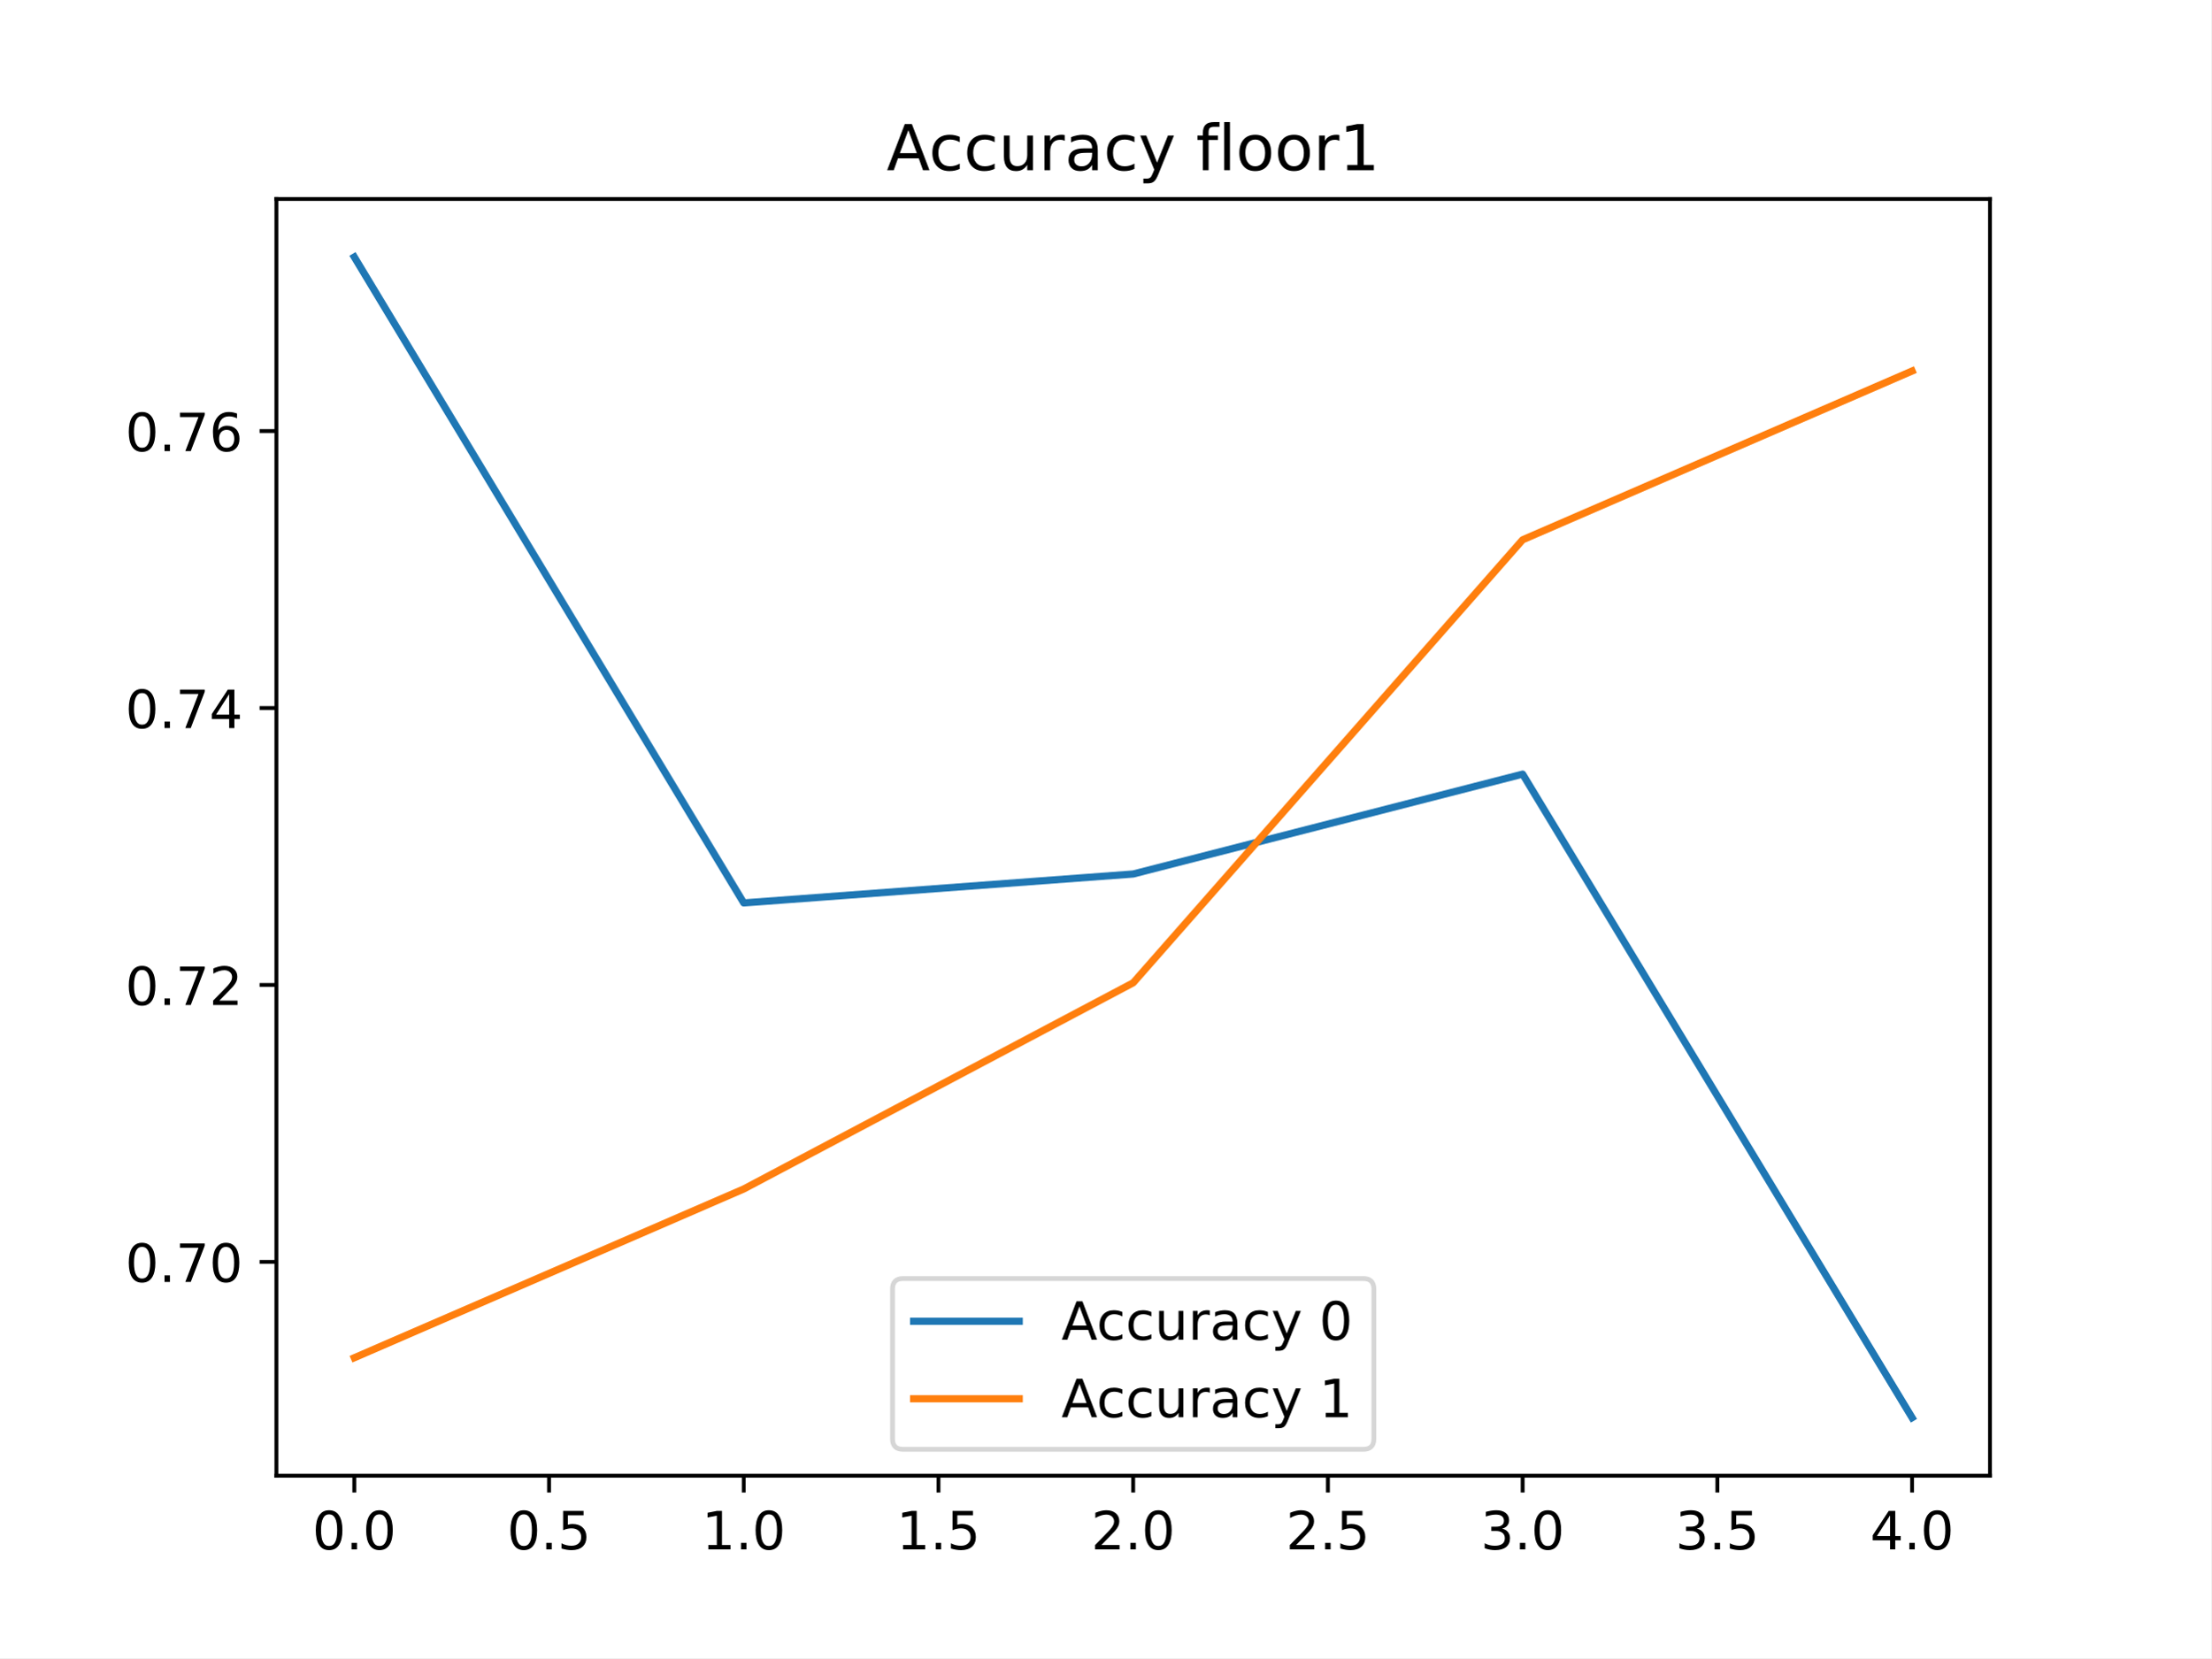
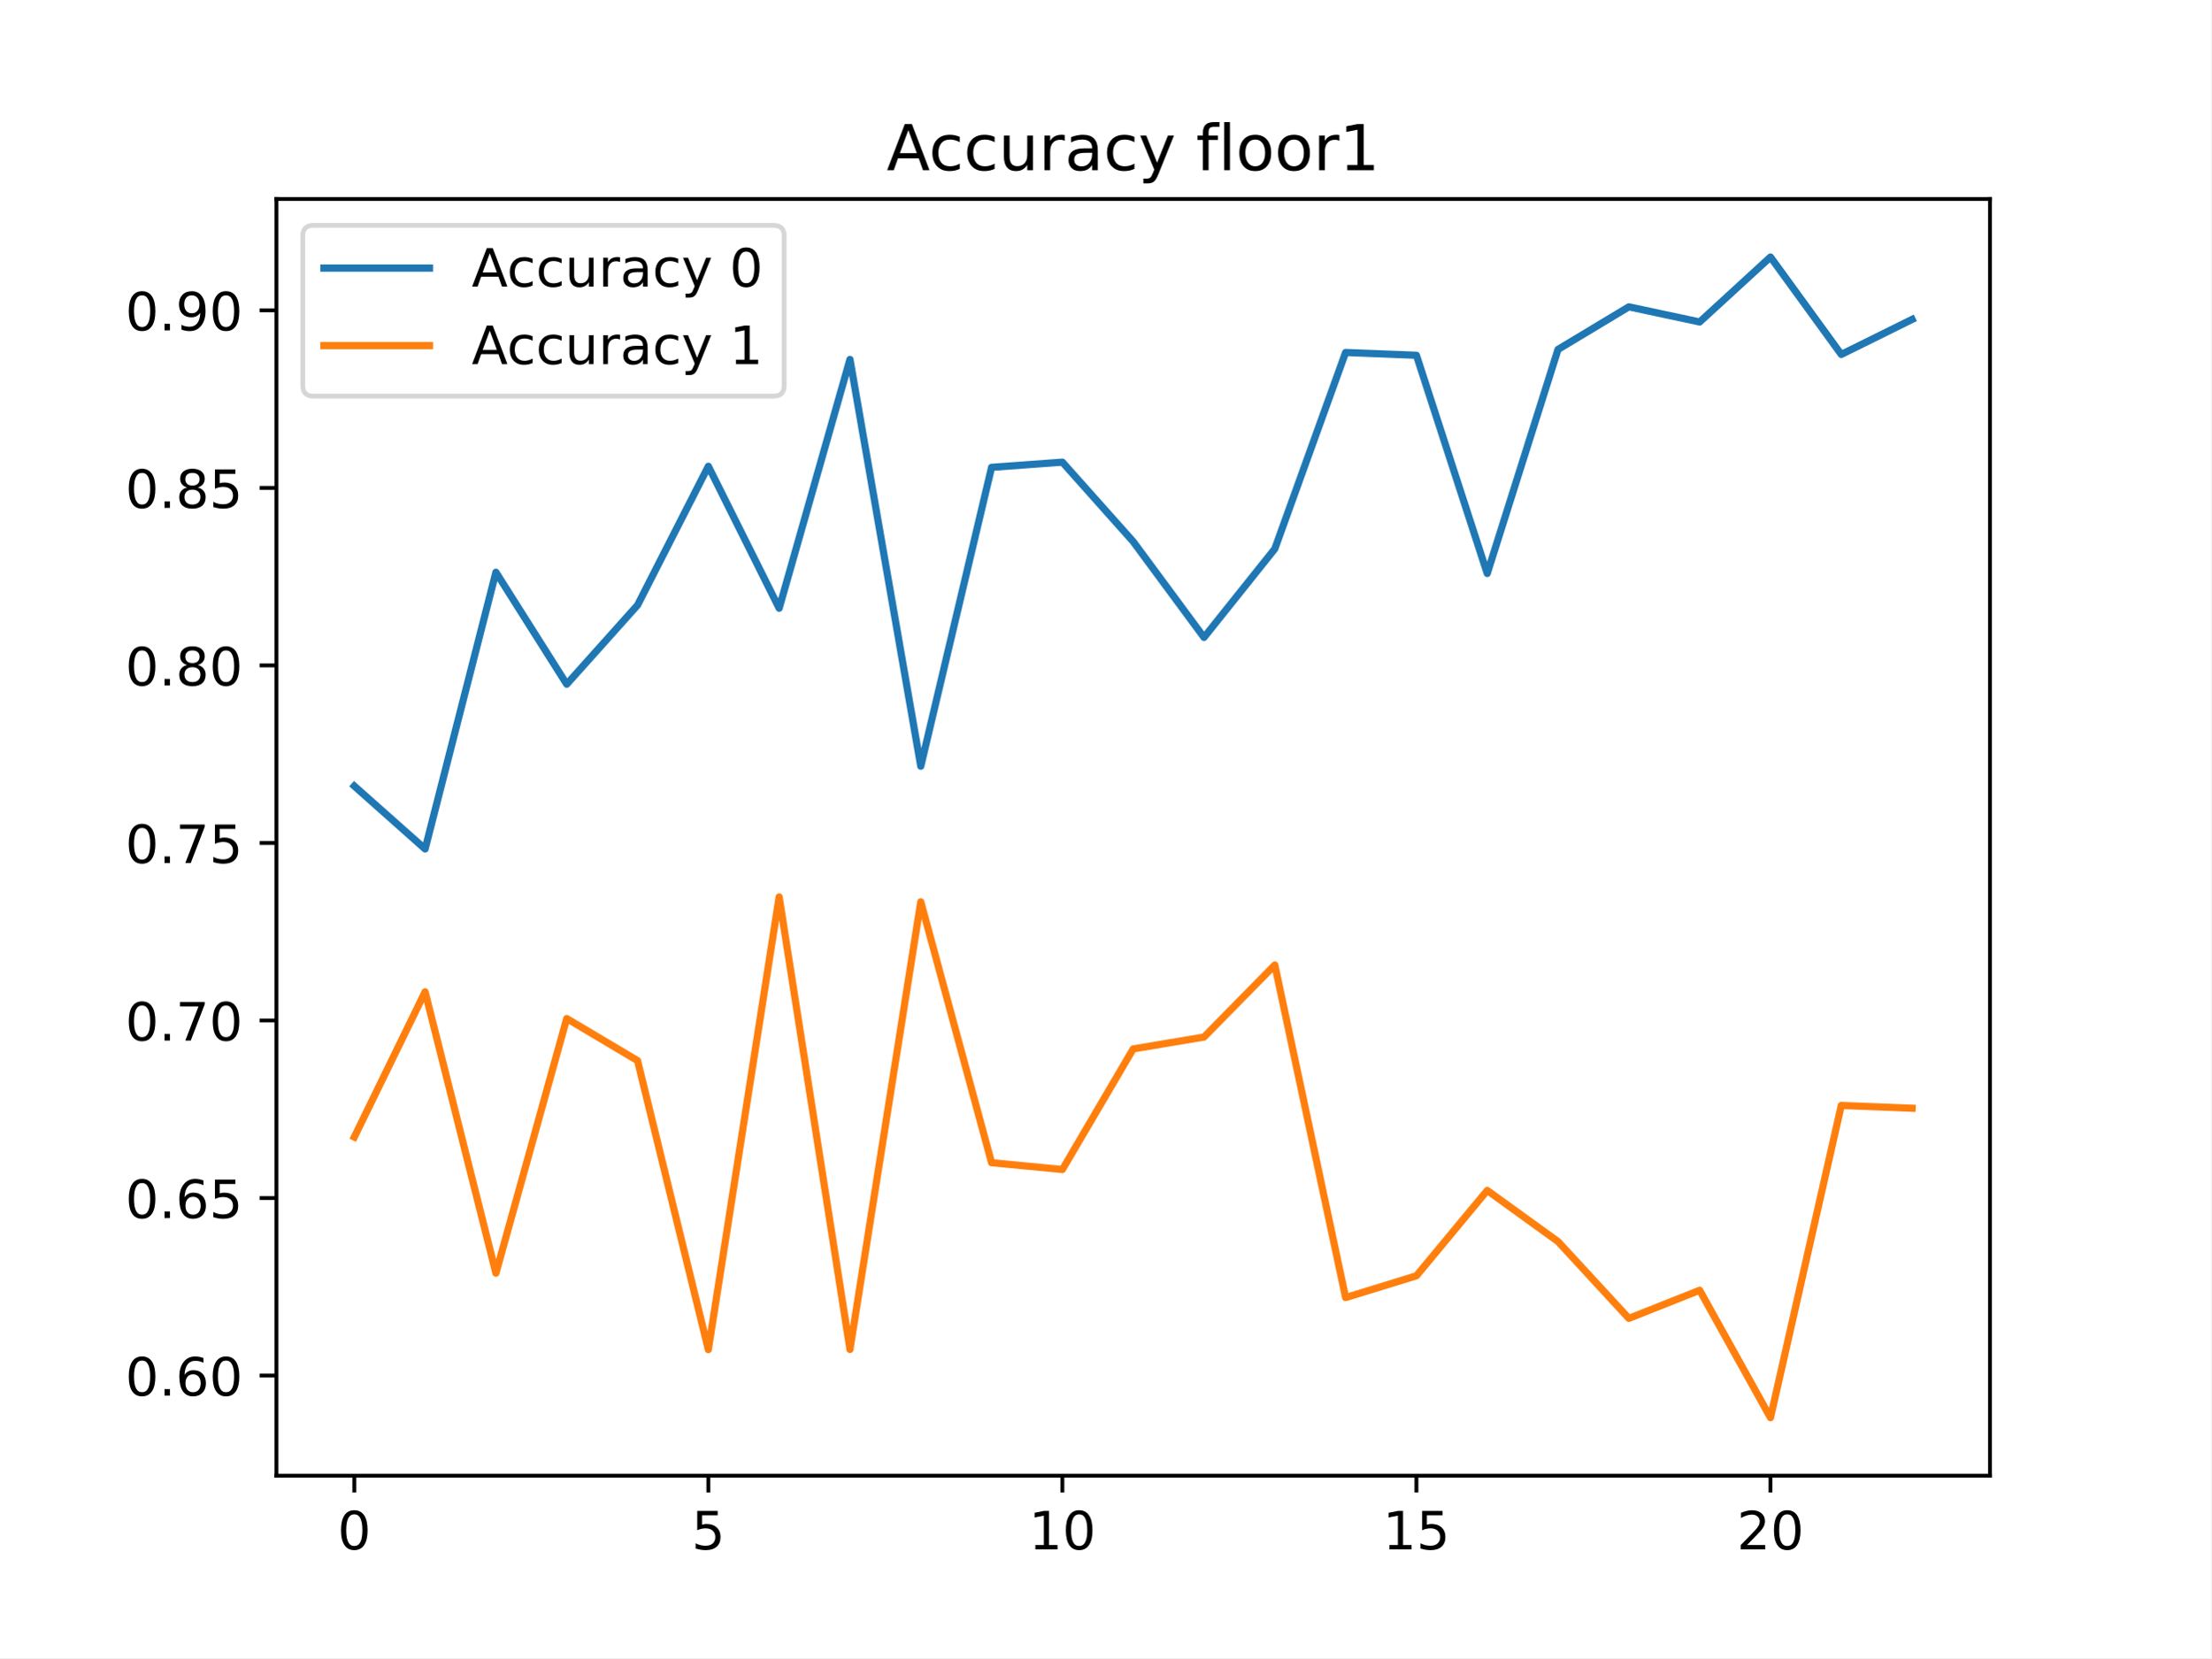
<svg xmlns="http://www.w3.org/2000/svg" xmlns:xlink="http://www.w3.org/1999/xlink" width="460.8pt" height="345.6pt" viewBox="0 0 460.8 345.6" version="1.1">
  <defs>
    <style type="text/css">*{stroke-linejoin: round; stroke-linecap: butt}</style>
  </defs>
  <g id="figure_1">
    <g id="patch_1">
      <path d="M 0 345.6  L 460.8 345.6  L 460.8 0  L 0 0  z " style="fill: #ffffff" />
    </g>
    <g id="axes_1">
      <g id="patch_2">
        <path d="M 57.6 307.584  L 414.72 307.584  L 414.72 41.472  L 57.6 41.472  z " style="fill: #ffffff" />
      </g>
      <g id="matplotlib.axis_1">
        <g id="xtick_1">
          <g id="line2d_1">
            <defs>
-               <path id="mc91f38488e" d="M 0 0  L 0 3.5  " style="stroke: #000000; stroke-width: 0.8" />
+               <path id="m8e9d1537ce" d="M 0 0  L 0 3.5  " style="stroke: #000000; stroke-width: 0.8" />
            </defs>
            <g>
-               <use xlink:href="#mc91f38488e" x="73.833" y="307.584" style="stroke: #000000; stroke-width: 0.8" />
+               <use xlink:href="#m8e9d1537ce" x="73.833" y="307.584" style="stroke: #000000; stroke-width: 0.8" />
            </g>
          </g>
          <g id="text_1">
-             <g transform="translate(65.08601 322.9423) scale(0.11 -0.11)">
+             <g transform="translate(70.33335 322.9423) scale(0.11 -0.11)">
              <defs>
                <path id="DejaVuSans-30" d="M 2034 4250  Q 1547 4250 1301 3770  Q 1056 3291 1056 2328  Q 1056 1369 1301 889  Q 1547 409 2034 409  Q 2525 409 2770 889  Q 3016 1369 3016 2328  Q 3016 3291 2770 3770  Q 2525 4250 2034 4250  z M 2034 4750  Q 2819 4750 3233 4129  Q 3647 3509 3647 2328  Q 3647 1150 3233 529  Q 2819 -91 2034 -91  Q 1250 -91 836 529  Q 422 1150 422 2328  Q 422 3509 836 4129  Q 1250 4750 2034 4750  z " transform="scale(0.015625)" />
-                 <path id="DejaVuSans-2e" d="M 684 794  L 1344 794  L 1344 0  L 684 0  L 684 794  z " transform="scale(0.015625)" />
-               </defs>
-               <use xlink:href="#DejaVuSans-30" />
-               <use xlink:href="#DejaVuSans-2e" x="63.623" />
-               <use xlink:href="#DejaVuSans-30" x="95.41" />
+               </defs>
+               <use xlink:href="#DejaVuSans-30" />
            </g>
          </g>
        </g>
        <g id="xtick_2">
          <g id="line2d_2">
            <g>
-               <use xlink:href="#mc91f38488e" x="114.415" y="307.584" style="stroke: #000000; stroke-width: 0.8" />
+               <use xlink:href="#m8e9d1537ce" x="147.618" y="307.584" style="stroke: #000000; stroke-width: 0.8" />
            </g>
          </g>
          <g id="text_2">
-             <g transform="translate(105.6678 322.9423) scale(0.11 -0.11)">
+             <g transform="translate(144.1185 322.9423) scale(0.11 -0.11)">
              <defs>
                <path id="DejaVuSans-35" d="M 691 4666  L 3169 4666  L 3169 4134  L 1269 4134  L 1269 2991  Q 1406 3038 1543 3061  Q 1681 3084 1819 3084  Q 2600 3084 3056 2656  Q 3513 2228 3513 1497  Q 3513 744 3044 326  Q 2575 -91 1722 -91  Q 1428 -91 1123 -41  Q 819 9 494 109  L 494 744  Q 775 591 1075 516  Q 1375 441 1709 441  Q 2250 441 2565 725  Q 2881 1009 2881 1497  Q 2881 1984 2565 2268  Q 2250 2553 1709 2553  Q 1456 2553 1204 2497  Q 953 2441 691 2322  L 691 4666  z " transform="scale(0.015625)" />
              </defs>
-               <use xlink:href="#DejaVuSans-30" />
-               <use xlink:href="#DejaVuSans-2e" x="63.623" />
-               <use xlink:href="#DejaVuSans-35" x="95.41" />
+               <use xlink:href="#DejaVuSans-35" />
            </g>
          </g>
        </g>
        <g id="xtick_3">
          <g id="line2d_3">
            <g>
-               <use xlink:href="#mc91f38488e" x="154.996" y="307.584" style="stroke: #000000; stroke-width: 0.8" />
+               <use xlink:href="#m8e9d1537ce" x="221.403" y="307.584" style="stroke: #000000; stroke-width: 0.8" />
            </g>
          </g>
          <g id="text_3">
-             <g transform="translate(146.2496 322.9423) scale(0.11 -0.11)">
+             <g transform="translate(214.4042 322.9423) scale(0.11 -0.11)">
              <defs>
                <path id="DejaVuSans-31" d="M 794 531  L 1825 531  L 1825 4091  L 703 3866  L 703 4441  L 1819 4666  L 2450 4666  L 2450 531  L 3481 531  L 3481 0  L 794 0  L 794 531  z " transform="scale(0.015625)" />
              </defs>
              <use xlink:href="#DejaVuSans-31" />
-               <use xlink:href="#DejaVuSans-2e" x="63.623" />
-               <use xlink:href="#DejaVuSans-30" x="95.41" />
+               <use xlink:href="#DejaVuSans-30" x="63.623" />
            </g>
          </g>
        </g>
        <g id="xtick_4">
          <g id="line2d_4">
            <g>
-               <use xlink:href="#mc91f38488e" x="195.578" y="307.584" style="stroke: #000000; stroke-width: 0.8" />
+               <use xlink:href="#m8e9d1537ce" x="295.188" y="307.584" style="stroke: #000000; stroke-width: 0.8" />
            </g>
          </g>
          <g id="text_4">
-             <g transform="translate(186.8315 322.9423) scale(0.11 -0.11)">
+             <g transform="translate(288.1893 322.9423) scale(0.11 -0.11)">
              <use xlink:href="#DejaVuSans-31" />
-               <use xlink:href="#DejaVuSans-2e" x="63.623" />
-               <use xlink:href="#DejaVuSans-35" x="95.41" />
+               <use xlink:href="#DejaVuSans-35" x="63.623" />
            </g>
          </g>
        </g>
        <g id="xtick_5">
          <g id="line2d_5">
            <g>
-               <use xlink:href="#mc91f38488e" x="236.16" y="307.584" style="stroke: #000000; stroke-width: 0.8" />
+               <use xlink:href="#m8e9d1537ce" x="368.973" y="307.584" style="stroke: #000000; stroke-width: 0.8" />
            </g>
          </g>
          <g id="text_5">
-             <g transform="translate(227.4133 322.9423) scale(0.11 -0.11)">
+             <g transform="translate(361.9745 322.9423) scale(0.11 -0.11)">
              <defs>
                <path id="DejaVuSans-32" d="M 1228 531  L 3431 531  L 3431 0  L 469 0  L 469 531  Q 828 903 1448 1529  Q 2069 2156 2228 2338  Q 2531 2678 2651 2914  Q 2772 3150 2772 3378  Q 2772 3750 2511 3984  Q 2250 4219 1831 4219  Q 1534 4219 1204 4116  Q 875 4013 500 3803  L 500 4441  Q 881 4594 1212 4672  Q 1544 4750 1819 4750  Q 2544 4750 2975 4387  Q 3406 4025 3406 3419  Q 3406 3131 3298 2873  Q 3191 2616 2906 2266  Q 2828 2175 2409 1742  Q 1991 1309 1228 531  z " transform="scale(0.015625)" />
              </defs>
              <use xlink:href="#DejaVuSans-32" />
-               <use xlink:href="#DejaVuSans-2e" x="63.623" />
-               <use xlink:href="#DejaVuSans-30" x="95.41" />
-             </g>
-           </g>
-         </g>
-         <g id="xtick_6">
-           <g id="line2d_6">
-             <g>
-               <use xlink:href="#mc91f38488e" x="276.742" y="307.584" style="stroke: #000000; stroke-width: 0.8" />
-             </g>
-           </g>
-           <g id="text_6">
-             <g transform="translate(267.9951 322.9423) scale(0.11 -0.11)">
-               <use xlink:href="#DejaVuSans-32" />
-               <use xlink:href="#DejaVuSans-2e" x="63.623" />
-               <use xlink:href="#DejaVuSans-35" x="95.41" />
-             </g>
-           </g>
-         </g>
-         <g id="xtick_7">
-           <g id="line2d_7">
-             <g>
-               <use xlink:href="#mc91f38488e" x="317.324" y="307.584" style="stroke: #000000; stroke-width: 0.8" />
-             </g>
-           </g>
-           <g id="text_7">
-             <g transform="translate(308.5769 322.9423) scale(0.11 -0.11)">
-               <defs>
-                 <path id="DejaVuSans-33" d="M 2597 2516  Q 3050 2419 3304 2112  Q 3559 1806 3559 1356  Q 3559 666 3084 287  Q 2609 -91 1734 -91  Q 1441 -91 1130 -33  Q 819 25 488 141  L 488 750  Q 750 597 1062 519  Q 1375 441 1716 441  Q 2309 441 2620 675  Q 2931 909 2931 1356  Q 2931 1769 2642 2001  Q 2353 2234 1838 2234  L 1294 2234  L 1294 2753  L 1863 2753  Q 2328 2753 2575 2939  Q 2822 3125 2822 3475  Q 2822 3834 2567 4026  Q 2313 4219 1838 4219  Q 1578 4219 1281 4162  Q 984 4106 628 3988  L 628 4550  Q 988 4650 1302 4700  Q 1616 4750 1894 4750  Q 2613 4750 3031 4423  Q 3450 4097 3450 3541  Q 3450 3153 3228 2886  Q 3006 2619 2597 2516  z " transform="scale(0.015625)" />
-               </defs>
-               <use xlink:href="#DejaVuSans-33" />
-               <use xlink:href="#DejaVuSans-2e" x="63.623" />
-               <use xlink:href="#DejaVuSans-30" x="95.41" />
-             </g>
-           </g>
-         </g>
-         <g id="xtick_8">
-           <g id="line2d_8">
-             <g>
-               <use xlink:href="#mc91f38488e" x="357.905" y="307.584" style="stroke: #000000; stroke-width: 0.8" />
-             </g>
-           </g>
-           <g id="text_8">
-             <g transform="translate(349.1587 322.9423) scale(0.11 -0.11)">
-               <use xlink:href="#DejaVuSans-33" />
-               <use xlink:href="#DejaVuSans-2e" x="63.623" />
-               <use xlink:href="#DejaVuSans-35" x="95.41" />
-             </g>
-           </g>
-         </g>
-         <g id="xtick_9">
-           <g id="line2d_9">
-             <g>
-               <use xlink:href="#mc91f38488e" x="398.487" y="307.584" style="stroke: #000000; stroke-width: 0.8" />
-             </g>
-           </g>
-           <g id="text_9">
-             <g transform="translate(389.7406 322.9423) scale(0.11 -0.11)">
-               <defs>
-                 <path id="DejaVuSans-34" d="M 2419 4116  L 825 1625  L 2419 1625  L 2419 4116  z M 2253 4666  L 3047 4666  L 3047 1625  L 3713 1625  L 3713 1100  L 3047 1100  L 3047 0  L 2419 0  L 2419 1100  L 313 1100  L 313 1709  L 2253 4666  z " transform="scale(0.015625)" />
-               </defs>
-               <use xlink:href="#DejaVuSans-34" />
-               <use xlink:href="#DejaVuSans-2e" x="63.623" />
-               <use xlink:href="#DejaVuSans-30" x="95.41" />
+               <use xlink:href="#DejaVuSans-30" x="63.623" />
            </g>
          </g>
        </g>
      </g>
      <g id="matplotlib.axis_2">
        <g id="ytick_1">
-           <g id="line2d_10">
+           <g id="line2d_6">
            <defs>
-               <path id="m4589ea7240" d="M 0 0  L -3.5 0  " style="stroke: #000000; stroke-width: 0.8" />
+               <path id="mb807a4065e" d="M 0 0  L -3.5 0  " style="stroke: #000000; stroke-width: 0.8" />
            </defs>
            <g>
-               <use xlink:href="#m4589ea7240" x="57.6" y="263.017" style="stroke: #000000; stroke-width: 0.8" />
-             </g>
-           </g>
-           <g id="text_10">
-             <g transform="translate(26.10781 267.1957) scale(0.11 -0.11)">
+               <use xlink:href="#mb807a4065e" x="57.6" y="286.714" style="stroke: #000000; stroke-width: 0.8" />
+             </g>
+           </g>
+           <g id="text_6">
+             <g transform="translate(26.10781 290.8935) scale(0.11 -0.11)">
+               <defs>
+                 <path id="DejaVuSans-2e" d="M 684 794  L 1344 794  L 1344 0  L 684 0  L 684 794  z " transform="scale(0.015625)" />
+                 <path id="DejaVuSans-36" d="M 2113 2584  Q 1688 2584 1439 2293  Q 1191 2003 1191 1497  Q 1191 994 1439 701  Q 1688 409 2113 409  Q 2538 409 2786 701  Q 3034 994 3034 1497  Q 3034 2003 2786 2293  Q 2538 2584 2113 2584  z M 3366 4563  L 3366 3988  Q 3128 4100 2886 4159  Q 2644 4219 2406 4219  Q 1781 4219 1451 3797  Q 1122 3375 1075 2522  Q 1259 2794 1537 2939  Q 1816 3084 2150 3084  Q 2853 3084 3261 2657  Q 3669 2231 3669 1497  Q 3669 778 3244 343  Q 2819 -91 2113 -91  Q 1303 -91 875 529  Q 447 1150 447 2328  Q 447 3434 972 4092  Q 1497 4750 2381 4750  Q 2619 4750 2861 4703  Q 3103 4656 3366 4563  z " transform="scale(0.015625)" />
+               </defs>
+               <use xlink:href="#DejaVuSans-30" />
+               <use xlink:href="#DejaVuSans-2e" x="63.623" />
+               <use xlink:href="#DejaVuSans-36" x="95.41" />
+               <use xlink:href="#DejaVuSans-30" x="159.033" />
+             </g>
+           </g>
+         </g>
+         <g id="ytick_2">
+           <g id="line2d_7">
+             <g>
+               <use xlink:href="#mb807a4065e" x="57.6" y="249.708" style="stroke: #000000; stroke-width: 0.8" />
+             </g>
+           </g>
+           <g id="text_7">
+             <g transform="translate(26.10781 253.8873) scale(0.11 -0.11)">
+               <use xlink:href="#DejaVuSans-30" />
+               <use xlink:href="#DejaVuSans-2e" x="63.623" />
+               <use xlink:href="#DejaVuSans-36" x="95.41" />
+               <use xlink:href="#DejaVuSans-35" x="159.033" />
+             </g>
+           </g>
+         </g>
+         <g id="ytick_3">
+           <g id="line2d_8">
+             <g>
+               <use xlink:href="#mb807a4065e" x="57.6" y="212.702" style="stroke: #000000; stroke-width: 0.8" />
+             </g>
+           </g>
+           <g id="text_8">
+             <g transform="translate(26.10781 216.8811) scale(0.11 -0.11)">
              <defs>
                <path id="DejaVuSans-37" d="M 525 4666  L 3525 4666  L 3525 4397  L 1831 0  L 1172 0  L 2766 4134  L 525 4134  L 525 4666  z " transform="scale(0.015625)" />
              </defs>
              <use xlink:href="#DejaVuSans-30" />
              <use xlink:href="#DejaVuSans-2e" x="63.623" />
              <use xlink:href="#DejaVuSans-37" x="95.41" />
              <use xlink:href="#DejaVuSans-30" x="159.033" />
            </g>
          </g>
        </g>
-         <g id="ytick_2">
+         <g id="ytick_4">
+           <g id="line2d_9">
+             <g>
+               <use xlink:href="#mb807a4065e" x="57.6" y="175.696" style="stroke: #000000; stroke-width: 0.8" />
+             </g>
+           </g>
+           <g id="text_9">
+             <g transform="translate(26.10781 179.875) scale(0.11 -0.11)">
+               <use xlink:href="#DejaVuSans-30" />
+               <use xlink:href="#DejaVuSans-2e" x="63.623" />
+               <use xlink:href="#DejaVuSans-37" x="95.41" />
+               <use xlink:href="#DejaVuSans-35" x="159.033" />
+             </g>
+           </g>
+         </g>
+         <g id="ytick_5">
+           <g id="line2d_10">
+             <g>
+               <use xlink:href="#mb807a4065e" x="57.6" y="138.69" style="stroke: #000000; stroke-width: 0.8" />
+             </g>
+           </g>
+           <g id="text_10">
+             <g transform="translate(26.10781 142.8688) scale(0.11 -0.11)">
+               <defs>
+                 <path id="DejaVuSans-38" d="M 2034 2216  Q 1584 2216 1326 1975  Q 1069 1734 1069 1313  Q 1069 891 1326 650  Q 1584 409 2034 409  Q 2484 409 2743 651  Q 3003 894 3003 1313  Q 3003 1734 2745 1975  Q 2488 2216 2034 2216  z M 1403 2484  Q 997 2584 770 2862  Q 544 3141 544 3541  Q 544 4100 942 4425  Q 1341 4750 2034 4750  Q 2731 4750 3128 4425  Q 3525 4100 3525 3541  Q 3525 3141 3298 2862  Q 3072 2584 2669 2484  Q 3125 2378 3379 2068  Q 3634 1759 3634 1313  Q 3634 634 3220 271  Q 2806 -91 2034 -91  Q 1263 -91 848 271  Q 434 634 434 1313  Q 434 1759 690 2068  Q 947 2378 1403 2484  z M 1172 3481  Q 1172 3119 1398 2916  Q 1625 2713 2034 2713  Q 2441 2713 2670 2916  Q 2900 3119 2900 3481  Q 2900 3844 2670 4047  Q 2441 4250 2034 4250  Q 1625 4250 1398 4047  Q 1172 3844 1172 3481  z " transform="scale(0.015625)" />
+               </defs>
+               <use xlink:href="#DejaVuSans-30" />
+               <use xlink:href="#DejaVuSans-2e" x="63.623" />
+               <use xlink:href="#DejaVuSans-38" x="95.41" />
+               <use xlink:href="#DejaVuSans-30" x="159.033" />
+             </g>
+           </g>
+         </g>
+         <g id="ytick_6">
          <g id="line2d_11">
            <g>
-               <use xlink:href="#m4589ea7240" x="57.6" y="205.294" style="stroke: #000000; stroke-width: 0.8" />
+               <use xlink:href="#mb807a4065e" x="57.6" y="101.684" style="stroke: #000000; stroke-width: 0.8" />
            </g>
          </g>
          <g id="text_11">
-             <g transform="translate(26.10781 209.4732) scale(0.11 -0.11)">
-               <use xlink:href="#DejaVuSans-30" />
-               <use xlink:href="#DejaVuSans-2e" x="63.623" />
-               <use xlink:href="#DejaVuSans-37" x="95.41" />
-               <use xlink:href="#DejaVuSans-32" x="159.033" />
-             </g>
-           </g>
-         </g>
-         <g id="ytick_3">
+             <g transform="translate(26.10781 105.8627) scale(0.11 -0.11)">
+               <use xlink:href="#DejaVuSans-30" />
+               <use xlink:href="#DejaVuSans-2e" x="63.623" />
+               <use xlink:href="#DejaVuSans-38" x="95.41" />
+               <use xlink:href="#DejaVuSans-35" x="159.033" />
+             </g>
+           </g>
+         </g>
+         <g id="ytick_7">
          <g id="line2d_12">
            <g>
-               <use xlink:href="#m4589ea7240" x="57.6" y="147.572" style="stroke: #000000; stroke-width: 0.8" />
+               <use xlink:href="#mb807a4065e" x="57.6" y="64.677" style="stroke: #000000; stroke-width: 0.8" />
            </g>
          </g>
          <g id="text_12">
-             <g transform="translate(26.10781 151.7508) scale(0.11 -0.11)">
-               <use xlink:href="#DejaVuSans-30" />
-               <use xlink:href="#DejaVuSans-2e" x="63.623" />
-               <use xlink:href="#DejaVuSans-37" x="95.41" />
-               <use xlink:href="#DejaVuSans-34" x="159.033" />
-             </g>
-           </g>
-         </g>
-         <g id="ytick_4">
-           <g id="line2d_13">
-             <g>
-               <use xlink:href="#m4589ea7240" x="57.6" y="89.849" style="stroke: #000000; stroke-width: 0.8" />
-             </g>
-           </g>
-           <g id="text_13">
-             <g transform="translate(26.10781 94.02834) scale(0.11 -0.11)">
-               <defs>
-                 <path id="DejaVuSans-36" d="M 2113 2584  Q 1688 2584 1439 2293  Q 1191 2003 1191 1497  Q 1191 994 1439 701  Q 1688 409 2113 409  Q 2538 409 2786 701  Q 3034 994 3034 1497  Q 3034 2003 2786 2293  Q 2538 2584 2113 2584  z M 3366 4563  L 3366 3988  Q 3128 4100 2886 4159  Q 2644 4219 2406 4219  Q 1781 4219 1451 3797  Q 1122 3375 1075 2522  Q 1259 2794 1537 2939  Q 1816 3084 2150 3084  Q 2853 3084 3261 2657  Q 3669 2231 3669 1497  Q 3669 778 3244 343  Q 2819 -91 2113 -91  Q 1303 -91 875 529  Q 447 1150 447 2328  Q 447 3434 972 4092  Q 1497 4750 2381 4750  Q 2619 4750 2861 4703  Q 3103 4656 3366 4563  z " transform="scale(0.015625)" />
-               </defs>
-               <use xlink:href="#DejaVuSans-30" />
-               <use xlink:href="#DejaVuSans-2e" x="63.623" />
-               <use xlink:href="#DejaVuSans-37" x="95.41" />
-               <use xlink:href="#DejaVuSans-36" x="159.033" />
-             </g>
-           </g>
-         </g>
+             <g transform="translate(26.10781 68.85649) scale(0.11 -0.11)">
+               <defs>
+                 <path id="DejaVuSans-39" d="M 703 97  L 703 672  Q 941 559 1184 500  Q 1428 441 1663 441  Q 2288 441 2617 861  Q 2947 1281 2994 2138  Q 2813 1869 2534 1725  Q 2256 1581 1919 1581  Q 1219 1581 811 2004  Q 403 2428 403 3163  Q 403 3881 828 4315  Q 1253 4750 1959 4750  Q 2769 4750 3195 4129  Q 3622 3509 3622 2328  Q 3622 1225 3098 567  Q 2575 -91 1691 -91  Q 1453 -91 1209 -44  Q 966 3 703 97  z M 1959 2075  Q 2384 2075 2632 2365  Q 2881 2656 2881 3163  Q 2881 3666 2632 3958  Q 2384 4250 1959 4250  Q 1534 4250 1286 3958  Q 1038 3666 1038 3163  Q 1038 2656 1286 2365  Q 1534 2075 1959 2075  z " transform="scale(0.015625)" />
+               </defs>
+               <use xlink:href="#DejaVuSans-30" />
+               <use xlink:href="#DejaVuSans-2e" x="63.623" />
+               <use xlink:href="#DejaVuSans-39" x="95.41" />
+               <use xlink:href="#DejaVuSans-30" x="159.033" />
+             </g>
+           </g>
+         </g>
+       </g>
+       <g id="line2d_13">
+         <path d="M 73.833 163.837  L 88.59 176.947  L 103.347 119.271  L 118.104 142.612  L 132.861 126.131  L 147.618 97.182  L 162.375 126.774  L 177.132 74.911  L 191.889 159.704  L 206.646 97.404  L 221.403 96.326  L 236.16 112.878  L 250.917 132.857  L 265.674 114.393  L 280.431 73.46  L 295.188 74.047  L 309.945 119.532  L 324.702 72.825  L 339.459 63.95  L 354.216 67.107  L 368.973 53.568  L 383.73 73.872  L 398.487 66.567  " clip-path="url(#pd6e7762cb7)" style="fill: none; stroke: #1f77b4; stroke-width: 1.5; stroke-linecap: square" />
      </g>
      <g id="line2d_14">
-         <path d="M 73.833 53.568  L 154.996 188.198  L 236.16 182.167  L 317.324 161.353  L 398.487 295.488  " clip-path="url(#p926739da97)" style="fill: none; stroke: #1f77b4; stroke-width: 1.5; stroke-linecap: square" />
-       </g>
-       <g id="line2d_15">
-         <path d="M 73.833 283.003  L 154.996 247.825  L 236.16 204.846  L 317.324 112.505  L 398.487 77.327  " clip-path="url(#p926739da97)" style="fill: none; stroke: #ff7f0e; stroke-width: 1.5; stroke-linecap: square" />
+         <path d="M 73.833 236.997  L 88.59 206.733  L 103.347 265.369  L 118.104 212.298  L 132.861 221.065  L 147.618 281.302  L 162.375 186.945  L 177.132 281.265  L 191.889 187.963  L 206.646 242.344  L 221.403 243.763  L 236.16 218.628  L 250.917 216.154  L 265.674 201.131  L 280.431 270.462  L 295.188 265.915  L 309.945 248.128  L 324.702 258.786  L 339.459 274.791  L 354.216 268.934  L 368.973 295.488  L 383.73 230.413  L 398.487 230.995  " clip-path="url(#pd6e7762cb7)" style="fill: none; stroke: #ff7f0e; stroke-width: 1.5; stroke-linecap: square" />
      </g>
      <g id="patch_3">
        <path d="M 57.6 307.584  L 57.6 41.472  " style="fill: none; stroke: #000000; stroke-width: 0.8; stroke-linejoin: miter; stroke-linecap: square" />
      </g>
      <g id="patch_4">
        <path d="M 414.72 307.584  L 414.72 41.472  " style="fill: none; stroke: #000000; stroke-width: 0.8; stroke-linejoin: miter; stroke-linecap: square" />
      </g>
      <g id="patch_5">
        <path d="M 57.6 307.584  L 414.72 307.584  " style="fill: none; stroke: #000000; stroke-width: 0.8; stroke-linejoin: miter; stroke-linecap: square" />
      </g>
      <g id="patch_6">
        <path d="M 57.6 41.472  L 414.72 41.472  " style="fill: none; stroke: #000000; stroke-width: 0.8; stroke-linejoin: miter; stroke-linecap: square" />
      </g>
-       <g id="text_14">
+       <g id="text_13">
        <g transform="translate(184.7831 35.472) scale(0.132 -0.132)">
          <defs>
            <path id="DejaVuSans-41" d="M 2188 4044  L 1331 1722  L 3047 1722  L 2188 4044  z M 1831 4666  L 2547 4666  L 4325 0  L 3669 0  L 3244 1197  L 1141 1197  L 716 0  L 50 0  L 1831 4666  z " transform="scale(0.015625)" />
            <path id="DejaVuSans-63" d="M 3122 3366  L 3122 2828  Q 2878 2963 2633 3030  Q 2388 3097 2138 3097  Q 1578 3097 1268 2742  Q 959 2388 959 1747  Q 959 1106 1268 751  Q 1578 397 2138 397  Q 2388 397 2633 464  Q 2878 531 3122 666  L 3122 134  Q 2881 22 2623 -34  Q 2366 -91 2075 -91  Q 1284 -91 818 406  Q 353 903 353 1747  Q 353 2603 823 3093  Q 1294 3584 2113 3584  Q 2378 3584 2631 3529  Q 2884 3475 3122 3366  z " transform="scale(0.015625)" />
            <path id="DejaVuSans-75" d="M 544 1381  L 544 3500  L 1119 3500  L 1119 1403  Q 1119 906 1312 657  Q 1506 409 1894 409  Q 2359 409 2629 706  Q 2900 1003 2900 1516  L 2900 3500  L 3475 3500  L 3475 0  L 2900 0  L 2900 538  Q 2691 219 2414 64  Q 2138 -91 1772 -91  Q 1169 -91 856 284  Q 544 659 544 1381  z M 1991 3584  L 1991 3584  z " transform="scale(0.015625)" />
            <path id="DejaVuSans-72" d="M 2631 2963  Q 2534 3019 2420 3045  Q 2306 3072 2169 3072  Q 1681 3072 1420 2755  Q 1159 2438 1159 1844  L 1159 0  L 581 0  L 581 3500  L 1159 3500  L 1159 2956  Q 1341 3275 1631 3429  Q 1922 3584 2338 3584  Q 2397 3584 2469 3576  Q 2541 3569 2628 3553  L 2631 2963  z " transform="scale(0.015625)" />
            <path id="DejaVuSans-61" d="M 2194 1759  Q 1497 1759 1228 1600  Q 959 1441 959 1056  Q 959 750 1161 570  Q 1363 391 1709 391  Q 2188 391 2477 730  Q 2766 1069 2766 1631  L 2766 1759  L 2194 1759  z M 3341 1997  L 3341 0  L 2766 0  L 2766 531  Q 2569 213 2275 61  Q 1981 -91 1556 -91  Q 1019 -91 701 211  Q 384 513 384 1019  Q 384 1609 779 1909  Q 1175 2209 1959 2209  L 2766 2209  L 2766 2266  Q 2766 2663 2505 2880  Q 2244 3097 1772 3097  Q 1472 3097 1187 3025  Q 903 2953 641 2809  L 641 3341  Q 956 3463 1253 3523  Q 1550 3584 1831 3584  Q 2591 3584 2966 3190  Q 3341 2797 3341 1997  z " transform="scale(0.015625)" />
            <path id="DejaVuSans-79" d="M 2059 -325  Q 1816 -950 1584 -1140  Q 1353 -1331 966 -1331  L 506 -1331  L 506 -850  L 844 -850  Q 1081 -850 1212 -737  Q 1344 -625 1503 -206  L 1606 56  L 191 3500  L 800 3500  L 1894 763  L 2988 3500  L 3597 3500  L 2059 -325  z " transform="scale(0.015625)" />
            <path id="DejaVuSans-20" transform="scale(0.015625)" />
            <path id="DejaVuSans-66" d="M 2375 4863  L 2375 4384  L 1825 4384  Q 1516 4384 1395 4259  Q 1275 4134 1275 3809  L 1275 3500  L 2222 3500  L 2222 3053  L 1275 3053  L 1275 0  L 697 0  L 697 3053  L 147 3053  L 147 3500  L 697 3500  L 697 3744  Q 697 4328 969 4595  Q 1241 4863 1831 4863  L 2375 4863  z " transform="scale(0.015625)" />
            <path id="DejaVuSans-6c" d="M 603 4863  L 1178 4863  L 1178 0  L 603 0  L 603 4863  z " transform="scale(0.015625)" />
            <path id="DejaVuSans-6f" d="M 1959 3097  Q 1497 3097 1228 2736  Q 959 2375 959 1747  Q 959 1119 1226 758  Q 1494 397 1959 397  Q 2419 397 2687 759  Q 2956 1122 2956 1747  Q 2956 2369 2687 2733  Q 2419 3097 1959 3097  z M 1959 3584  Q 2709 3584 3137 3096  Q 3566 2609 3566 1747  Q 3566 888 3137 398  Q 2709 -91 1959 -91  Q 1206 -91 779 398  Q 353 888 353 1747  Q 353 2609 779 3096  Q 1206 3584 1959 3584  z " transform="scale(0.015625)" />
          </defs>
          <use xlink:href="#DejaVuSans-41" />
          <use xlink:href="#DejaVuSans-63" x="66.658" />
          <use xlink:href="#DejaVuSans-63" x="121.639" />
          <use xlink:href="#DejaVuSans-75" x="176.619" />
          <use xlink:href="#DejaVuSans-72" x="239.998" />
          <use xlink:href="#DejaVuSans-61" x="281.111" />
          <use xlink:href="#DejaVuSans-63" x="342.391" />
          <use xlink:href="#DejaVuSans-79" x="397.371" />
          <use xlink:href="#DejaVuSans-20" x="456.551" />
          <use xlink:href="#DejaVuSans-66" x="488.338" />
          <use xlink:href="#DejaVuSans-6c" x="523.543" />
          <use xlink:href="#DejaVuSans-6f" x="551.326" />
          <use xlink:href="#DejaVuSans-6f" x="612.508" />
          <use xlink:href="#DejaVuSans-72" x="673.689" />
          <use xlink:href="#DejaVuSans-31" x="714.803" />
        </g>
      </g>
      <g id="legend_1">
        <g id="patch_7">
-           <path d="M 188.202 302.084  L 284.118 302.084  Q 286.318 302.084 286.318 299.884  L 286.318 268.692  Q 286.318 266.492 284.118 266.492  L 188.202 266.492  Q 186.002 266.492 186.002 268.692  L 186.002 299.884  Q 186.002 302.084 188.202 302.084  z " style="fill: #ffffff; opacity: 0.8; stroke: #cccccc; stroke-linejoin: miter" />
-         </g>
-         <g id="line2d_16">
-           <path d="M 190.402 275.4  L 201.402 275.4  L 212.402 275.4  " style="fill: none; stroke: #1f77b4; stroke-width: 1.5; stroke-linecap: square" />
-         </g>
-         <g id="text_15">
-           <g transform="translate(221.2017 279.2504) scale(0.11 -0.11)">
+           <path d="M 65.3 82.564  L 161.217 82.564  Q 163.417 82.564 163.417 80.364  L 163.417 49.172  Q 163.417 46.972 161.217 46.972  L 65.3 46.972  Q 63.1 46.972 63.1 49.172  L 63.1 80.364  Q 63.1 82.564 65.3 82.564  z " style="fill: #ffffff; opacity: 0.8; stroke: #cccccc; stroke-linejoin: miter" />
+         </g>
+         <g id="line2d_15">
+           <path d="M 67.5 55.88  L 78.5 55.88  L 89.5 55.88  " style="fill: none; stroke: #1f77b4; stroke-width: 1.5; stroke-linecap: square" />
+         </g>
+         <g id="text_14">
+           <g transform="translate(98.3 59.73028) scale(0.11 -0.11)">
            <use xlink:href="#DejaVuSans-41" />
            <use xlink:href="#DejaVuSans-63" x="66.658" />
            <use xlink:href="#DejaVuSans-63" x="121.639" />
            <use xlink:href="#DejaVuSans-75" x="176.619" />
            <use xlink:href="#DejaVuSans-72" x="239.998" />
            <use xlink:href="#DejaVuSans-61" x="281.111" />
            <use xlink:href="#DejaVuSans-63" x="342.391" />
            <use xlink:href="#DejaVuSans-79" x="397.371" />
            <use xlink:href="#DejaVuSans-20" x="456.551" />
            <use xlink:href="#DejaVuSans-30" x="488.338" />
          </g>
        </g>
-         <g id="line2d_17">
-           <path d="M 190.402 291.546  L 201.402 291.546  L 212.402 291.546  " style="fill: none; stroke: #ff7f0e; stroke-width: 1.5; stroke-linecap: square" />
-         </g>
-         <g id="text_16">
-           <g transform="translate(221.2017 295.3963) scale(0.11 -0.11)">
+         <g id="line2d_16">
+           <path d="M 67.5 72.026  L 78.5 72.026  L 89.5 72.026  " style="fill: none; stroke: #ff7f0e; stroke-width: 1.5; stroke-linecap: square" />
+         </g>
+         <g id="text_15">
+           <g transform="translate(98.3 75.87622) scale(0.11 -0.11)">
            <use xlink:href="#DejaVuSans-41" />
            <use xlink:href="#DejaVuSans-63" x="66.658" />
            <use xlink:href="#DejaVuSans-63" x="121.639" />
            <use xlink:href="#DejaVuSans-75" x="176.619" />
            <use xlink:href="#DejaVuSans-72" x="239.998" />
            <use xlink:href="#DejaVuSans-61" x="281.111" />
            <use xlink:href="#DejaVuSans-63" x="342.391" />
            <use xlink:href="#DejaVuSans-79" x="397.371" />
            <use xlink:href="#DejaVuSans-20" x="456.551" />
            <use xlink:href="#DejaVuSans-31" x="488.338" />
          </g>
        </g>
      </g>
    </g>
  </g>
  <defs>
-     <clipPath id="p926739da97">
+     <clipPath id="pd6e7762cb7">
      <rect x="57.6" y="41.472" width="357.12" height="266.112" />
    </clipPath>
  </defs>
</svg>
